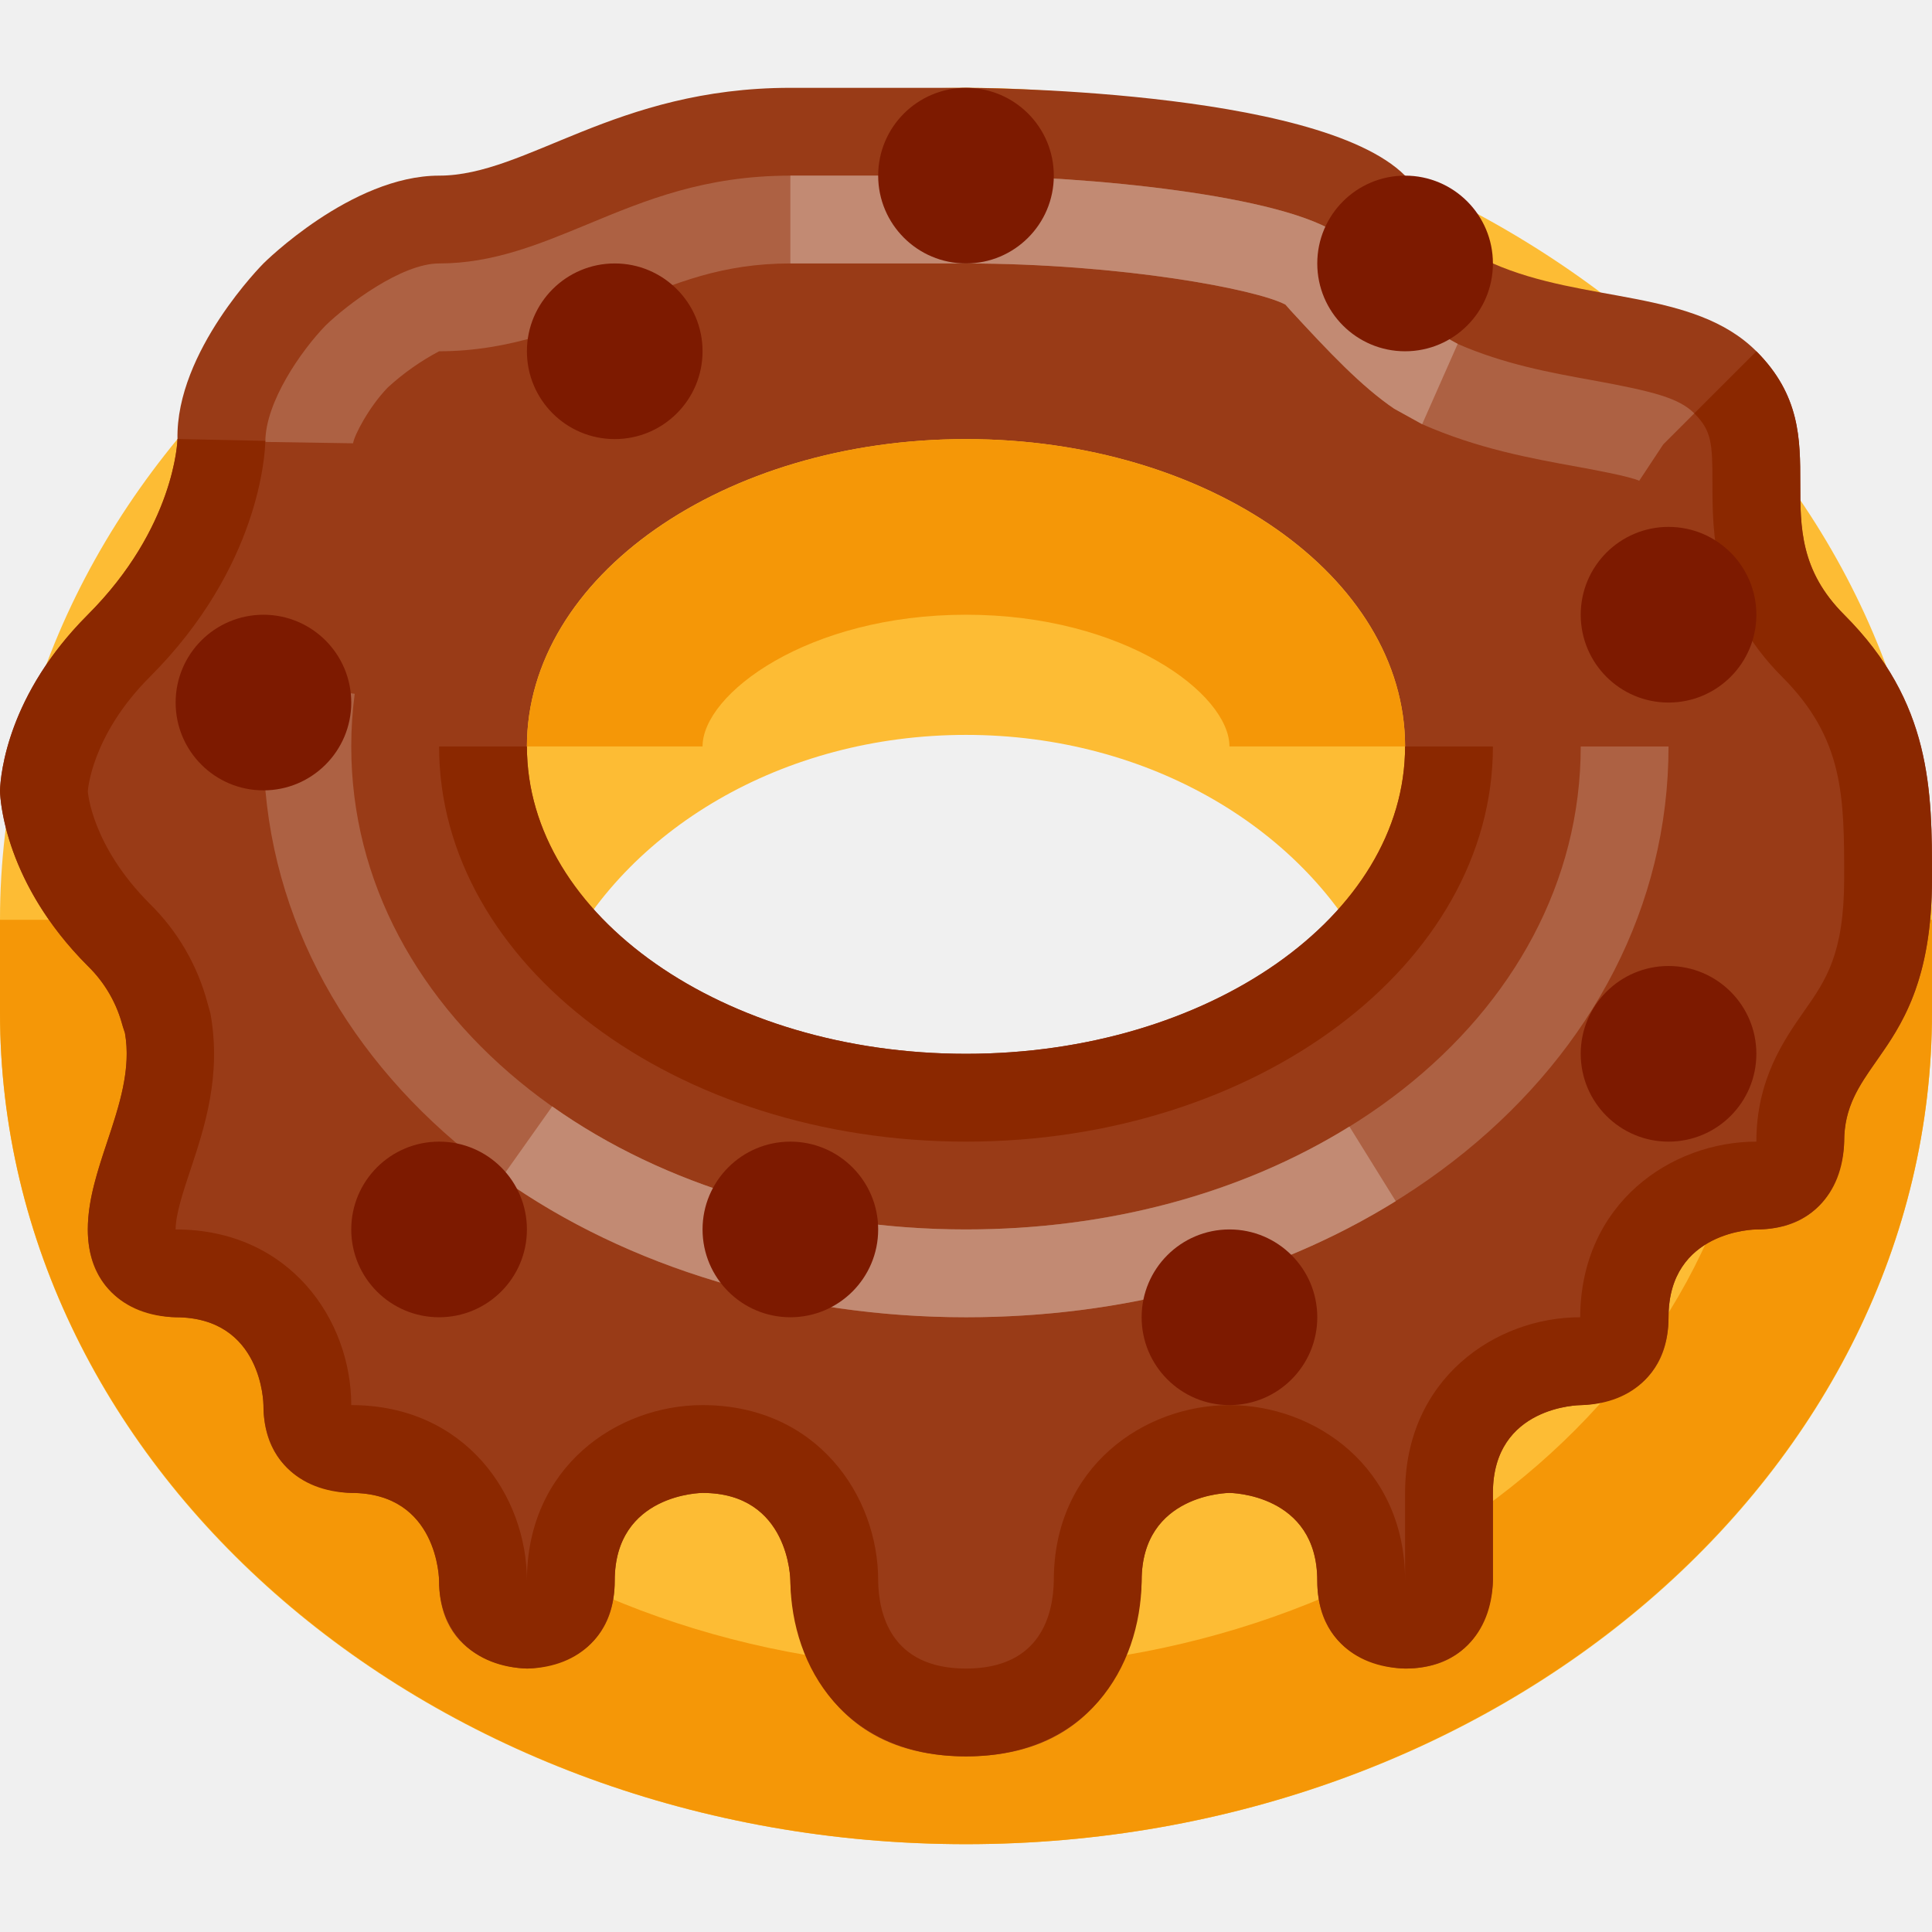
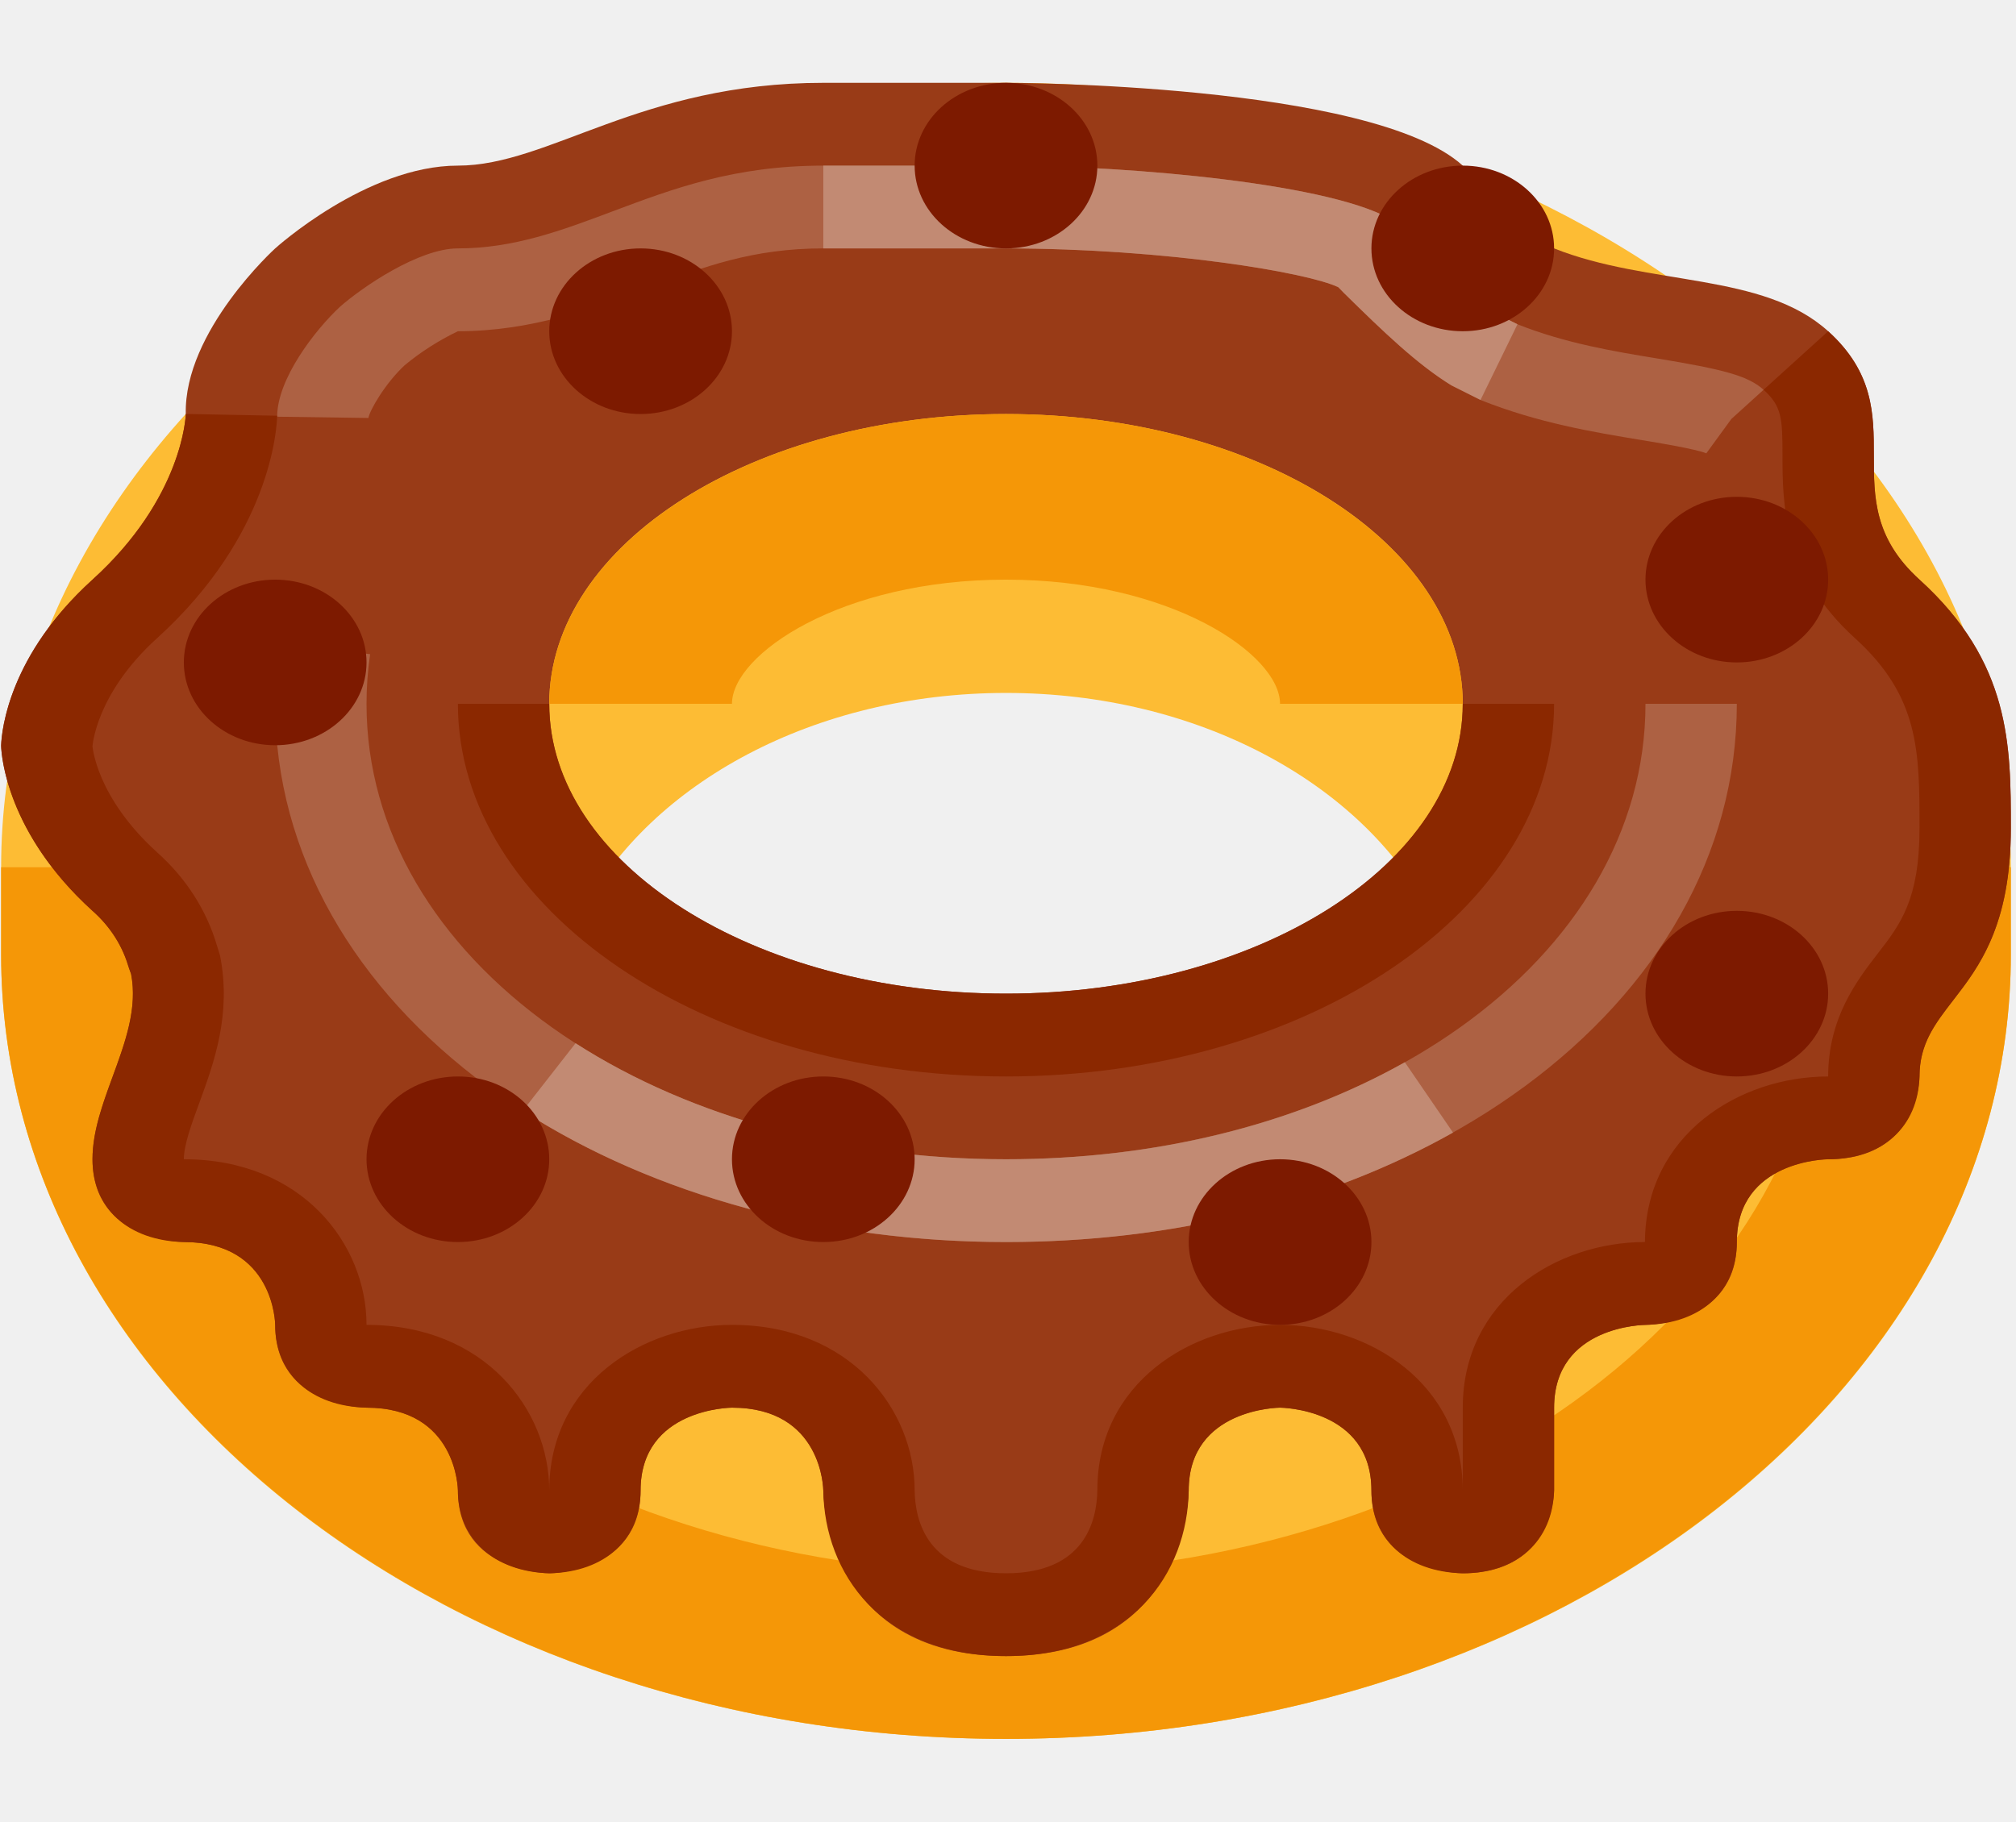
- <svg xmlns="http://www.w3.org/2000/svg" width="100" height="100" viewBox="0 0 100 100" fill="none">
-   <path d="M100 47.608C100 23.825 77.614 4.546 50 4.546C22.386 4.546 0 23.825 0 47.608V52.392C0 76.175 22.386 95.454 50 95.454C77.614 95.454 100 76.175 100 52.392V47.608ZM50 61.962C40.467 61.962 32.333 57.008 28.958 50C32.333 42.992 40.467 38.038 50 38.038C59.533 38.038 67.667 42.992 71.042 50C67.667 57.008 59.533 61.962 50 61.962Z" fill="#FDBC34" />
-   <path d="M50 95.454C22.43 95.454 0 76.137 0 52.393V47.607H9.091V52.393C9.091 71.124 27.442 86.364 50 86.364C72.559 86.364 90.909 71.124 90.909 52.393V47.607H100V52.393C100 76.137 77.57 95.454 50 95.454Z" fill="#F59707" />
-   <path d="M95.454 31.818C90.909 27.272 95.454 22.727 90.909 18.182C87.668 14.941 82 15.712 77.273 13.636C76.006 12.775 73.342 9.705 72.727 9.091C68.182 4.546 50 4.546 50 4.546H40.909C31.818 4.546 27.273 9.091 22.727 9.091C18.181 9.091 13.636 13.636 13.636 13.636C13.636 13.636 9.091 18.182 9.187 22.727C9.187 22.727 9.091 27.272 4.545 31.818C0 36.364 0 40.909 0 40.909C0 40.909 0 45.455 4.545 50C5.388 50.812 5.996 51.836 6.304 52.965C6.363 53.131 6.404 53.305 6.466 53.47C7.064 56.858 4.545 60.247 4.545 63.636C4.545 68.181 9.091 68.181 9.091 68.181C13.636 68.181 13.636 72.728 13.636 72.728C13.636 77.273 18.181 77.273 18.181 77.273C22.727 77.273 22.727 81.818 22.727 81.818C22.727 86.364 27.273 86.364 27.273 86.364C27.273 86.364 31.818 86.364 31.818 81.818C31.818 77.273 36.364 77.273 36.364 77.273C40.909 77.273 40.909 81.818 40.909 81.818C40.909 81.818 40.909 90.909 50 90.909C59.091 90.909 59.091 81.818 59.091 81.818C59.091 77.273 63.637 77.273 63.637 77.273C63.637 77.273 68.182 77.273 68.182 81.818C68.182 86.364 72.727 86.364 72.727 86.364C77.273 86.364 77.273 81.818 77.273 81.818V77.273C77.273 72.728 81.818 72.728 81.818 72.728C81.818 72.728 86.363 72.728 86.363 68.181C86.363 63.636 90.909 63.636 90.909 63.636C95.454 63.636 95.454 59.091 95.454 59.091C95.454 54.708 100 54.545 100 45.455C100 40.909 100 36.364 95.454 31.818ZM72.727 38.637C72.727 47.422 62.552 54.545 50 54.545C37.448 54.545 27.273 47.422 27.273 38.637C27.273 29.85 37.448 22.727 50 22.727C62.552 22.727 72.727 29.85 72.727 38.637Z" fill="#993B17" />
-   <path d="M50 68.181C29.607 68.181 13.636 55.203 13.636 38.637C13.636 37.523 13.71 36.411 13.858 35.307L18.36 35.911C18.24 36.815 18.181 37.725 18.181 38.637C18.181 52.654 32.16 63.636 50 63.636C67.84 63.636 81.818 52.654 81.818 38.637H86.363C86.363 55.203 70.392 68.181 50 68.181Z" fill="#AD6143" />
-   <path d="M50 68.181C41.051 68.181 32.51 65.625 25.954 60.977L28.582 57.267C34.38 61.373 41.983 63.636 50 63.636C57.364 63.636 64.227 61.794 69.846 58.31L72.243 62.172C65.9 66.104 58.207 68.181 50 68.181Z" fill="#C28A73" />
-   <path d="M84.845 24.885C84.349 24.654 82.387 24.294 81.649 24.161C79.208 23.717 76.496 23.224 73.615 21.959L72.164 21.156C70.477 20.011 68.808 18.249 66.801 16.069L66.535 15.767C65.052 14.977 58.079 13.645 49.995 13.636H40.909C37.385 13.636 34.974 14.64 32.178 15.798C29.474 16.917 26.416 18.182 22.728 18.182C21.766 18.691 20.875 19.321 20.073 20.055C19.105 21.053 18.337 22.523 18.275 22.945L13.734 22.874C13.734 20.805 15.603 18.133 16.859 16.841C17.965 15.767 20.783 13.636 22.728 13.636C25.515 13.636 27.903 12.646 30.433 11.599C33.408 10.365 36.479 9.091 40.909 9.091H50C56.139 9.1 66.54 10.09 69.38 12.198L70.175 13.019C71.893 14.884 73.438 16.526 74.716 17.396L75.449 17.8C77.837 18.848 80.264 19.291 82.408 19.678C85.644 20.268 86.915 20.614 87.695 21.396L86.089 23.003L84.845 24.885Z" fill="#AD6143" />
-   <path d="M73.611 21.955L72.164 21.156C70.477 20.011 68.808 18.249 66.801 16.069L66.535 15.767C65.052 14.977 58.084 13.645 49.995 13.636H40.909V9.091H50C56.134 9.1 66.54 10.09 69.38 12.198L70.175 13.019C71.893 14.884 73.438 16.526 74.716 17.396L75.449 17.8L73.611 21.955Z" fill="#C28A73" />
-   <path d="M50 90.909C43.795 90.909 40.962 86.35 40.909 81.831C40.909 81.76 40.856 77.273 36.364 77.273C36.319 77.273 31.818 77.326 31.818 81.818C31.818 84.508 30.047 86.292 27.303 86.364C24.52 86.292 22.727 84.464 22.727 81.818C22.727 81.774 22.674 77.273 18.181 77.273C15.398 77.202 13.636 75.417 13.636 72.728C13.636 72.683 13.583 68.181 9.091 68.181C6.308 68.111 4.545 66.326 4.545 63.636C4.545 62.105 5.06 60.569 5.553 59.086C6.17 57.235 6.796 55.336 6.468 53.471L6.361 53.143C6.054 51.949 5.426 50.862 4.545 50C0.257 45.712 0.013 41.424 0 40.949C0.036 40.012 0.404 35.96 4.545 31.818C9.002 27.361 9.184 22.914 9.189 22.723L13.734 22.82C13.72 23.473 13.441 29.35 7.76 35.032C4.714 38.077 4.545 40.944 4.545 40.971C4.55 40.971 4.723 43.75 7.76 46.786C9.197 48.199 10.227 49.973 10.742 51.922L10.893 52.459C11.47 55.677 10.587 58.349 9.877 60.493C9.486 61.665 9.091 62.841 9.091 63.636C14.995 63.636 18.181 68.32 18.181 72.728C24.086 72.728 27.273 77.41 27.273 81.818C27.273 75.914 31.956 72.728 36.364 72.728C42.267 72.728 45.454 77.406 45.454 81.805C45.473 83.492 46.089 86.364 50 86.364C53.906 86.364 54.523 83.501 54.545 81.791C54.545 75.914 59.229 72.728 63.637 72.728C68.044 72.728 72.727 75.914 72.727 81.818V77.273C72.727 71.369 77.397 68.181 81.791 68.181C81.818 62.278 86.501 59.091 90.909 59.091C90.909 55.873 92.343 53.822 93.386 52.33C94.5 50.742 95.454 49.383 95.454 45.455C95.454 41.268 95.454 38.245 92.241 35.032C88.636 31.427 88.636 27.561 88.636 25C88.636 22.931 88.596 22.297 87.695 21.395L90.909 18.182C93.181 20.454 93.181 22.767 93.181 25C93.181 27.339 93.181 29.545 95.454 31.818C100 36.364 100 40.984 100 45.455C100 50.816 98.402 53.094 97.119 54.923C96.223 56.206 95.454 57.302 95.454 59.091C95.384 61.874 93.599 63.636 90.909 63.636C90.864 63.636 86.363 63.69 86.363 68.181C86.363 70.871 84.592 72.656 81.849 72.728C81.747 72.728 77.273 72.781 77.273 77.273V81.818C77.201 84.601 75.417 86.364 72.727 86.364C69.944 86.292 68.182 84.508 68.182 81.818C68.182 77.326 63.681 77.273 63.637 77.273C63.592 77.273 59.091 77.326 59.091 81.818C59.037 86.355 56.206 90.909 50 90.909Z" fill="#8B2800" />
-   <path d="M27.273 63.636C27.273 66.147 25.238 68.181 22.727 68.181C20.216 68.181 18.181 66.147 18.181 63.636C18.181 61.126 20.216 59.091 22.727 59.091C25.238 59.091 27.273 61.126 27.273 63.636Z" fill="#7D1A00" />
-   <path d="M36.364 18.182C36.364 20.692 34.329 22.727 31.818 22.727C29.307 22.727 27.273 20.692 27.273 18.182C27.273 15.671 29.307 13.636 31.818 13.636C34.329 13.636 36.364 15.671 36.364 18.182Z" fill="#7D1A00" />
-   <path d="M18.181 36.364C18.181 38.874 16.146 40.909 13.636 40.909C11.126 40.909 9.091 38.874 9.091 36.364C9.091 33.853 11.126 31.819 13.636 31.819C16.146 31.819 18.181 33.853 18.181 36.364Z" fill="#7D1A00" />
-   <path d="M90.909 54.545C90.909 57.056 88.874 59.091 86.363 59.091C83.853 59.091 81.818 57.056 81.818 54.545C81.818 52.035 83.853 50 86.363 50C88.874 50 90.909 52.035 90.909 54.545Z" fill="#7D1A00" />
-   <path d="M68.182 68.181C68.182 70.693 66.147 72.728 63.637 72.728C61.126 72.728 59.091 70.693 59.091 68.181C59.091 65.671 61.126 63.636 63.637 63.636C66.147 63.636 68.182 65.671 68.182 68.181Z" fill="#7D1A00" />
-   <path d="M45.454 63.636C45.454 66.147 43.419 68.181 40.909 68.181C38.399 68.181 36.364 66.147 36.364 63.636C36.364 61.126 38.399 59.091 40.909 59.091C43.419 59.091 45.454 61.126 45.454 63.636Z" fill="#7D1A00" />
-   <path d="M54.545 9.091C54.545 11.601 52.51 13.636 50 13.636C47.489 13.636 45.454 11.601 45.454 9.091C45.454 6.581 47.489 4.546 50 4.546C52.51 4.546 54.545 6.581 54.545 9.091Z" fill="#7D1A00" />
-   <path d="M77.273 13.636C77.273 16.147 75.238 18.182 72.727 18.182C70.217 18.182 68.182 16.147 68.182 13.636C68.182 11.126 70.217 9.091 72.727 9.091C75.238 9.091 77.273 11.126 77.273 13.636Z" fill="#7D1A00" />
-   <path d="M90.909 31.818C90.909 34.329 88.874 36.364 86.363 36.364C83.853 36.364 81.818 34.329 81.818 31.818C81.818 29.307 83.853 27.272 86.363 27.272C88.874 27.272 90.909 29.307 90.909 31.818Z" fill="#7D1A00" />
-   <path d="M50 59.091C34.96 59.091 22.727 49.916 22.727 38.637H27.273C27.273 47.407 37.469 54.545 50 54.545C62.531 54.545 72.727 47.407 72.727 38.637H77.273C77.273 49.916 65.039 59.091 50 59.091Z" fill="#8B2800" />
-   <path d="M72.727 38.636H63.636C63.636 35.92 58.198 31.818 50 31.818C41.801 31.818 36.364 35.92 36.364 38.636H27.273C27.273 29.865 37.469 22.727 50 22.727C62.531 22.727 72.727 29.865 72.727 38.636Z" fill="#F59707" />
+ <svg xmlns="http://www.w3.org/2000/svg" width="52" height="47" viewBox="0 0 52 47" fill="none">
+   <g id="doughnut 1" clip-path="url(#clip0_1_144)">
+     <path id="Vector" d="M51.867 22.376C51.867 11.198 40.263 2.137 25.949 2.137C11.634 2.137 0.029 11.198 0.029 22.376V24.624C0.029 35.802 11.634 44.864 25.949 44.864C40.263 44.864 51.867 35.802 51.867 24.624V22.376ZM25.949 29.122C21.007 29.122 16.79 26.794 15.041 23.5C16.79 20.206 21.007 17.878 25.949 17.878C30.89 17.878 35.107 20.206 36.856 23.5C35.107 26.794 30.89 29.122 25.949 29.122Z" fill="#FDBC34" />
+     <path id="Vector_2" d="M25.949 44.864C11.656 44.864 0.029 35.784 0.029 24.625V22.375H4.742V24.625C4.742 33.429 14.255 40.591 25.949 40.591C37.643 40.591 47.155 33.429 47.155 24.625V22.375H51.867V24.625C51.867 35.784 40.24 44.864 25.949 44.864Z" fill="#F59707" />
+     <path id="Vector_3" d="M49.511 14.955C47.155 12.818 49.511 10.682 47.155 8.546C45.475 7.022 42.537 7.385 40.086 6.409C39.43 6.004 38.049 4.561 37.73 4.273C35.374 2.137 25.949 2.137 25.949 2.137H21.236C16.523 2.137 14.167 4.273 11.811 4.273C9.454 4.273 7.098 6.409 7.098 6.409C7.098 6.409 4.742 8.546 4.792 10.682C4.792 10.682 4.742 12.818 2.386 14.955C0.029 17.091 0.029 19.227 0.029 19.227C0.029 19.227 0.029 21.364 2.386 23.5C2.823 23.881 3.138 24.363 3.297 24.893C3.328 24.972 3.349 25.053 3.381 25.131C3.691 26.723 2.386 28.316 2.386 29.909C2.386 32.045 4.742 32.045 4.742 32.045C7.098 32.045 7.098 34.182 7.098 34.182C7.098 36.318 9.454 36.318 9.454 36.318C11.811 36.318 11.811 38.455 11.811 38.455C11.811 40.591 14.167 40.591 14.167 40.591C14.167 40.591 16.523 40.591 16.523 38.455C16.523 36.318 18.88 36.318 18.88 36.318C21.236 36.318 21.236 38.455 21.236 38.455C21.236 38.455 21.236 42.727 25.949 42.727C30.661 42.727 30.661 38.455 30.661 38.455C30.661 36.318 33.017 36.318 33.017 36.318C33.017 36.318 35.374 36.318 35.374 38.455C35.374 40.591 37.73 40.591 37.73 40.591C40.086 40.591 40.086 38.455 40.086 38.455V36.318C40.086 34.182 42.443 34.182 42.443 34.182C42.443 34.182 44.799 34.182 44.799 32.045C44.799 29.909 47.155 29.909 47.155 29.909C49.511 29.909 49.511 27.773 49.511 27.773C49.511 25.713 51.867 25.636 51.867 21.364C51.867 19.227 51.867 17.091 49.511 14.955ZM37.73 18.159C37.73 22.289 32.455 25.636 25.949 25.636C19.442 25.636 14.167 22.289 14.167 18.159C14.167 14.03 19.442 10.682 25.949 10.682C32.455 10.682 37.73 14.03 37.73 18.159Z" fill="#993B17" />
+     <path id="Vector_4" d="M25.949 32.045C15.377 32.045 7.098 25.945 7.098 18.159C7.098 17.636 7.137 17.113 7.213 16.595L9.547 16.878C9.485 17.303 9.454 17.731 9.454 18.159C9.454 24.747 16.701 29.909 25.949 29.909C35.196 29.909 42.443 24.747 42.443 18.159H44.799C44.799 25.945 36.52 32.045 25.949 32.045Z" fill="#AD6143" />
+     <path id="Vector_5" d="M25.949 32.045C21.31 32.045 16.882 30.844 13.484 28.659L14.846 26.915C17.851 28.845 21.793 29.909 25.949 29.909C29.766 29.909 33.323 29.043 36.236 27.406L37.479 29.221C34.191 31.069 30.203 32.045 25.949 32.045Z" fill="#C28A73" />
+     <path id="Vector_6" d="M44.012 11.696C43.754 11.587 42.737 11.418 42.355 11.356C41.09 11.147 39.684 10.915 38.19 10.321L37.438 9.943C36.563 9.405 35.698 8.577 34.658 7.552L34.52 7.41C33.752 7.039 30.137 6.413 25.946 6.409H21.236C19.409 6.409 18.16 6.881 16.71 7.425C15.309 7.951 13.723 8.546 11.811 8.546C11.313 8.785 10.851 9.081 10.435 9.426C9.933 9.895 9.535 10.586 9.503 10.784L7.149 10.751C7.149 9.779 8.118 8.523 8.769 7.915C9.342 7.41 10.803 6.409 11.811 6.409C13.256 6.409 14.494 5.944 15.806 5.451C17.348 4.872 18.939 4.273 21.236 4.273H25.949C29.131 4.277 34.523 4.742 35.995 5.733L36.407 6.119C37.298 6.995 38.098 7.767 38.761 8.176L39.141 8.366C40.379 8.859 41.637 9.067 42.749 9.249C44.426 9.526 45.084 9.689 45.489 10.056L44.657 10.811L44.012 11.696Z" fill="#AD6143" />
+     <path id="Vector_7" d="M38.188 10.319L37.438 9.943C36.563 9.405 35.698 8.577 34.658 7.552L34.52 7.41C33.752 7.039 30.139 6.413 25.946 6.409H21.236V4.273H25.949C29.129 4.277 34.523 4.742 35.995 5.733L36.407 6.119C37.298 6.995 38.098 7.767 38.761 8.176L39.141 8.366L38.188 10.319Z" fill="#C28A73" />
+     <path id="Vector_8" d="M25.949 42.727C22.732 42.727 21.264 40.585 21.236 38.461C21.236 38.427 21.208 36.318 18.88 36.318C18.857 36.318 16.523 36.343 16.523 38.454C16.523 39.719 15.605 40.557 14.183 40.591C12.74 40.557 11.811 39.698 11.811 38.454C11.811 38.434 11.783 36.318 9.454 36.318C8.012 36.285 7.098 35.446 7.098 34.182C7.098 34.161 7.071 32.045 4.742 32.045C3.299 32.012 2.386 31.173 2.386 29.909C2.386 29.189 2.653 28.468 2.908 27.77C3.228 26.901 3.552 26.008 3.382 25.132L3.327 24.977C3.168 24.416 2.842 23.905 2.386 23.5C0.163 21.485 0.036 19.469 0.029 19.246C0.048 18.806 0.239 16.901 2.386 14.955C4.696 12.86 4.79 10.77 4.793 10.68L7.149 10.726C7.142 11.032 6.997 13.794 4.052 16.465C2.473 17.896 2.386 19.244 2.386 19.256C2.388 19.256 2.478 20.563 4.052 21.99C4.797 22.654 5.331 23.488 5.598 24.403L5.676 24.656C5.975 26.168 5.517 27.424 5.149 28.432C4.947 28.983 4.742 29.535 4.742 29.909C7.802 29.909 9.454 32.11 9.454 34.182C12.515 34.182 14.167 36.383 14.167 38.454C14.167 35.68 16.595 34.182 18.88 34.182C21.94 34.182 23.592 36.381 23.592 38.448C23.602 39.241 23.921 40.591 25.949 40.591C27.974 40.591 28.293 39.245 28.305 38.442C28.305 35.68 30.733 34.182 33.017 34.182C35.303 34.182 37.73 35.68 37.73 38.454V36.318C37.73 33.544 40.151 32.045 42.429 32.045C42.443 29.271 44.87 27.773 47.155 27.773C47.155 26.26 47.898 25.296 48.439 24.595C49.017 23.849 49.511 23.21 49.511 21.364C49.511 19.396 49.511 17.975 47.846 16.465C45.977 14.771 45.977 12.954 45.977 11.75C45.977 10.778 45.956 10.48 45.489 10.056L47.155 8.546C48.333 9.614 48.333 10.701 48.333 11.75C48.333 12.849 48.333 13.886 49.511 14.955C51.867 17.091 51.867 19.263 51.867 21.364C51.867 23.884 51.039 24.954 50.374 25.814C49.91 26.417 49.511 26.932 49.511 27.773C49.475 29.081 48.55 29.909 47.155 29.909C47.132 29.909 44.799 29.934 44.799 32.045C44.799 33.31 43.88 34.148 42.459 34.182C42.406 34.182 40.086 34.207 40.086 36.318V38.454C40.049 39.763 39.124 40.591 37.73 40.591C36.287 40.557 35.374 39.719 35.374 38.454C35.374 36.343 33.04 36.318 33.017 36.318C32.994 36.318 30.661 36.343 30.661 38.454C30.633 40.587 29.166 42.727 25.949 42.727Z" fill="#8B2800" />
+     <g id="Group">
+       <path id="Vector_9" d="M14.167 29.909C14.167 31.089 13.112 32.045 11.811 32.045C10.509 32.045 9.454 31.089 9.454 29.909C9.454 28.729 10.509 27.773 11.811 27.773C13.112 27.773 14.167 28.729 14.167 29.909Z" fill="#7D1A00" />
+       <path id="Vector_10" d="M18.88 8.546C18.88 9.725 17.825 10.682 16.523 10.682C15.222 10.682 14.167 9.725 14.167 8.546C14.167 7.365 15.222 6.409 16.523 6.409C17.825 6.409 18.88 7.365 18.88 8.546Z" fill="#7D1A00" />
+       <path id="Vector_11" d="M9.454 17.091C9.454 18.271 8.399 19.227 7.098 19.227C5.797 19.227 4.742 18.271 4.742 17.091C4.742 15.911 5.797 14.955 7.098 14.955C8.399 14.955 9.454 15.911 9.454 17.091Z" fill="#7D1A00" />
+       <path id="Vector_12" d="M47.155 25.636C47.155 26.816 46.1 27.773 44.799 27.773C43.497 27.773 42.443 26.816 42.443 25.636C42.443 24.456 43.497 23.5 44.799 23.5C46.1 23.5 47.155 24.456 47.155 25.636Z" fill="#7D1A00" />
+       <path id="Vector_13" d="M35.374 32.045C35.374 33.225 34.319 34.182 33.018 34.182C31.716 34.182 30.661 33.225 30.661 32.045C30.661 30.866 31.716 29.909 33.018 29.909C34.319 29.909 35.374 30.866 35.374 32.045Z" fill="#7D1A00" />
+       <path id="Vector_14" d="M23.592 29.909C23.592 31.089 22.537 32.045 21.236 32.045C19.934 32.045 18.88 31.089 18.88 29.909C18.88 28.729 19.934 27.773 21.236 27.773C22.537 27.773 23.592 28.729 23.592 29.909Z" fill="#7D1A00" />
+       <path id="Vector_15" d="M28.305 4.273C28.305 5.453 27.25 6.409 25.948 6.409C24.647 6.409 23.592 5.453 23.592 4.273C23.592 3.093 24.647 2.137 25.948 2.137C27.25 2.137 28.305 3.093 28.305 4.273Z" fill="#7D1A00" />
+       <path id="Vector_16" d="M40.086 6.409C40.086 7.589 39.032 8.546 37.73 8.546C36.428 8.546 35.374 7.589 35.374 6.409C35.374 5.229 36.428 4.273 37.73 4.273C39.032 4.273 40.086 5.229 40.086 6.409Z" fill="#7D1A00" />
+       <path id="Vector_17" d="M47.155 14.955C47.155 16.134 46.1 17.091 44.799 17.091C43.497 17.091 42.443 16.134 42.443 14.955C42.443 13.774 43.497 12.818 44.799 12.818C46.1 12.818 47.155 13.774 47.155 14.955Z" fill="#7D1A00" />
+     </g>
+     <path id="Vector_18" d="M25.949 27.773C18.152 27.773 11.811 23.46 11.811 18.159H14.167C14.167 22.282 19.453 25.636 25.949 25.636C32.444 25.636 37.73 22.282 37.73 18.159H40.086C40.086 23.46 33.745 27.773 25.949 27.773Z" fill="#8B2800" />
+     <path id="Vector_19" d="M37.73 18.159H33.017C33.017 16.882 30.198 14.955 25.949 14.955C21.698 14.955 18.88 16.882 18.88 18.159H14.167C14.167 14.037 19.453 10.682 25.949 10.682C32.444 10.682 37.73 14.037 37.73 18.159Z" fill="#F59707" />
+   </g>
+   <defs>
+     <clipPath id="clip0_1_144">
+       <rect width="51.838" height="47" fill="white" transform="translate(0.0294189)" />
+     </clipPath>
+   </defs>
</svg>
